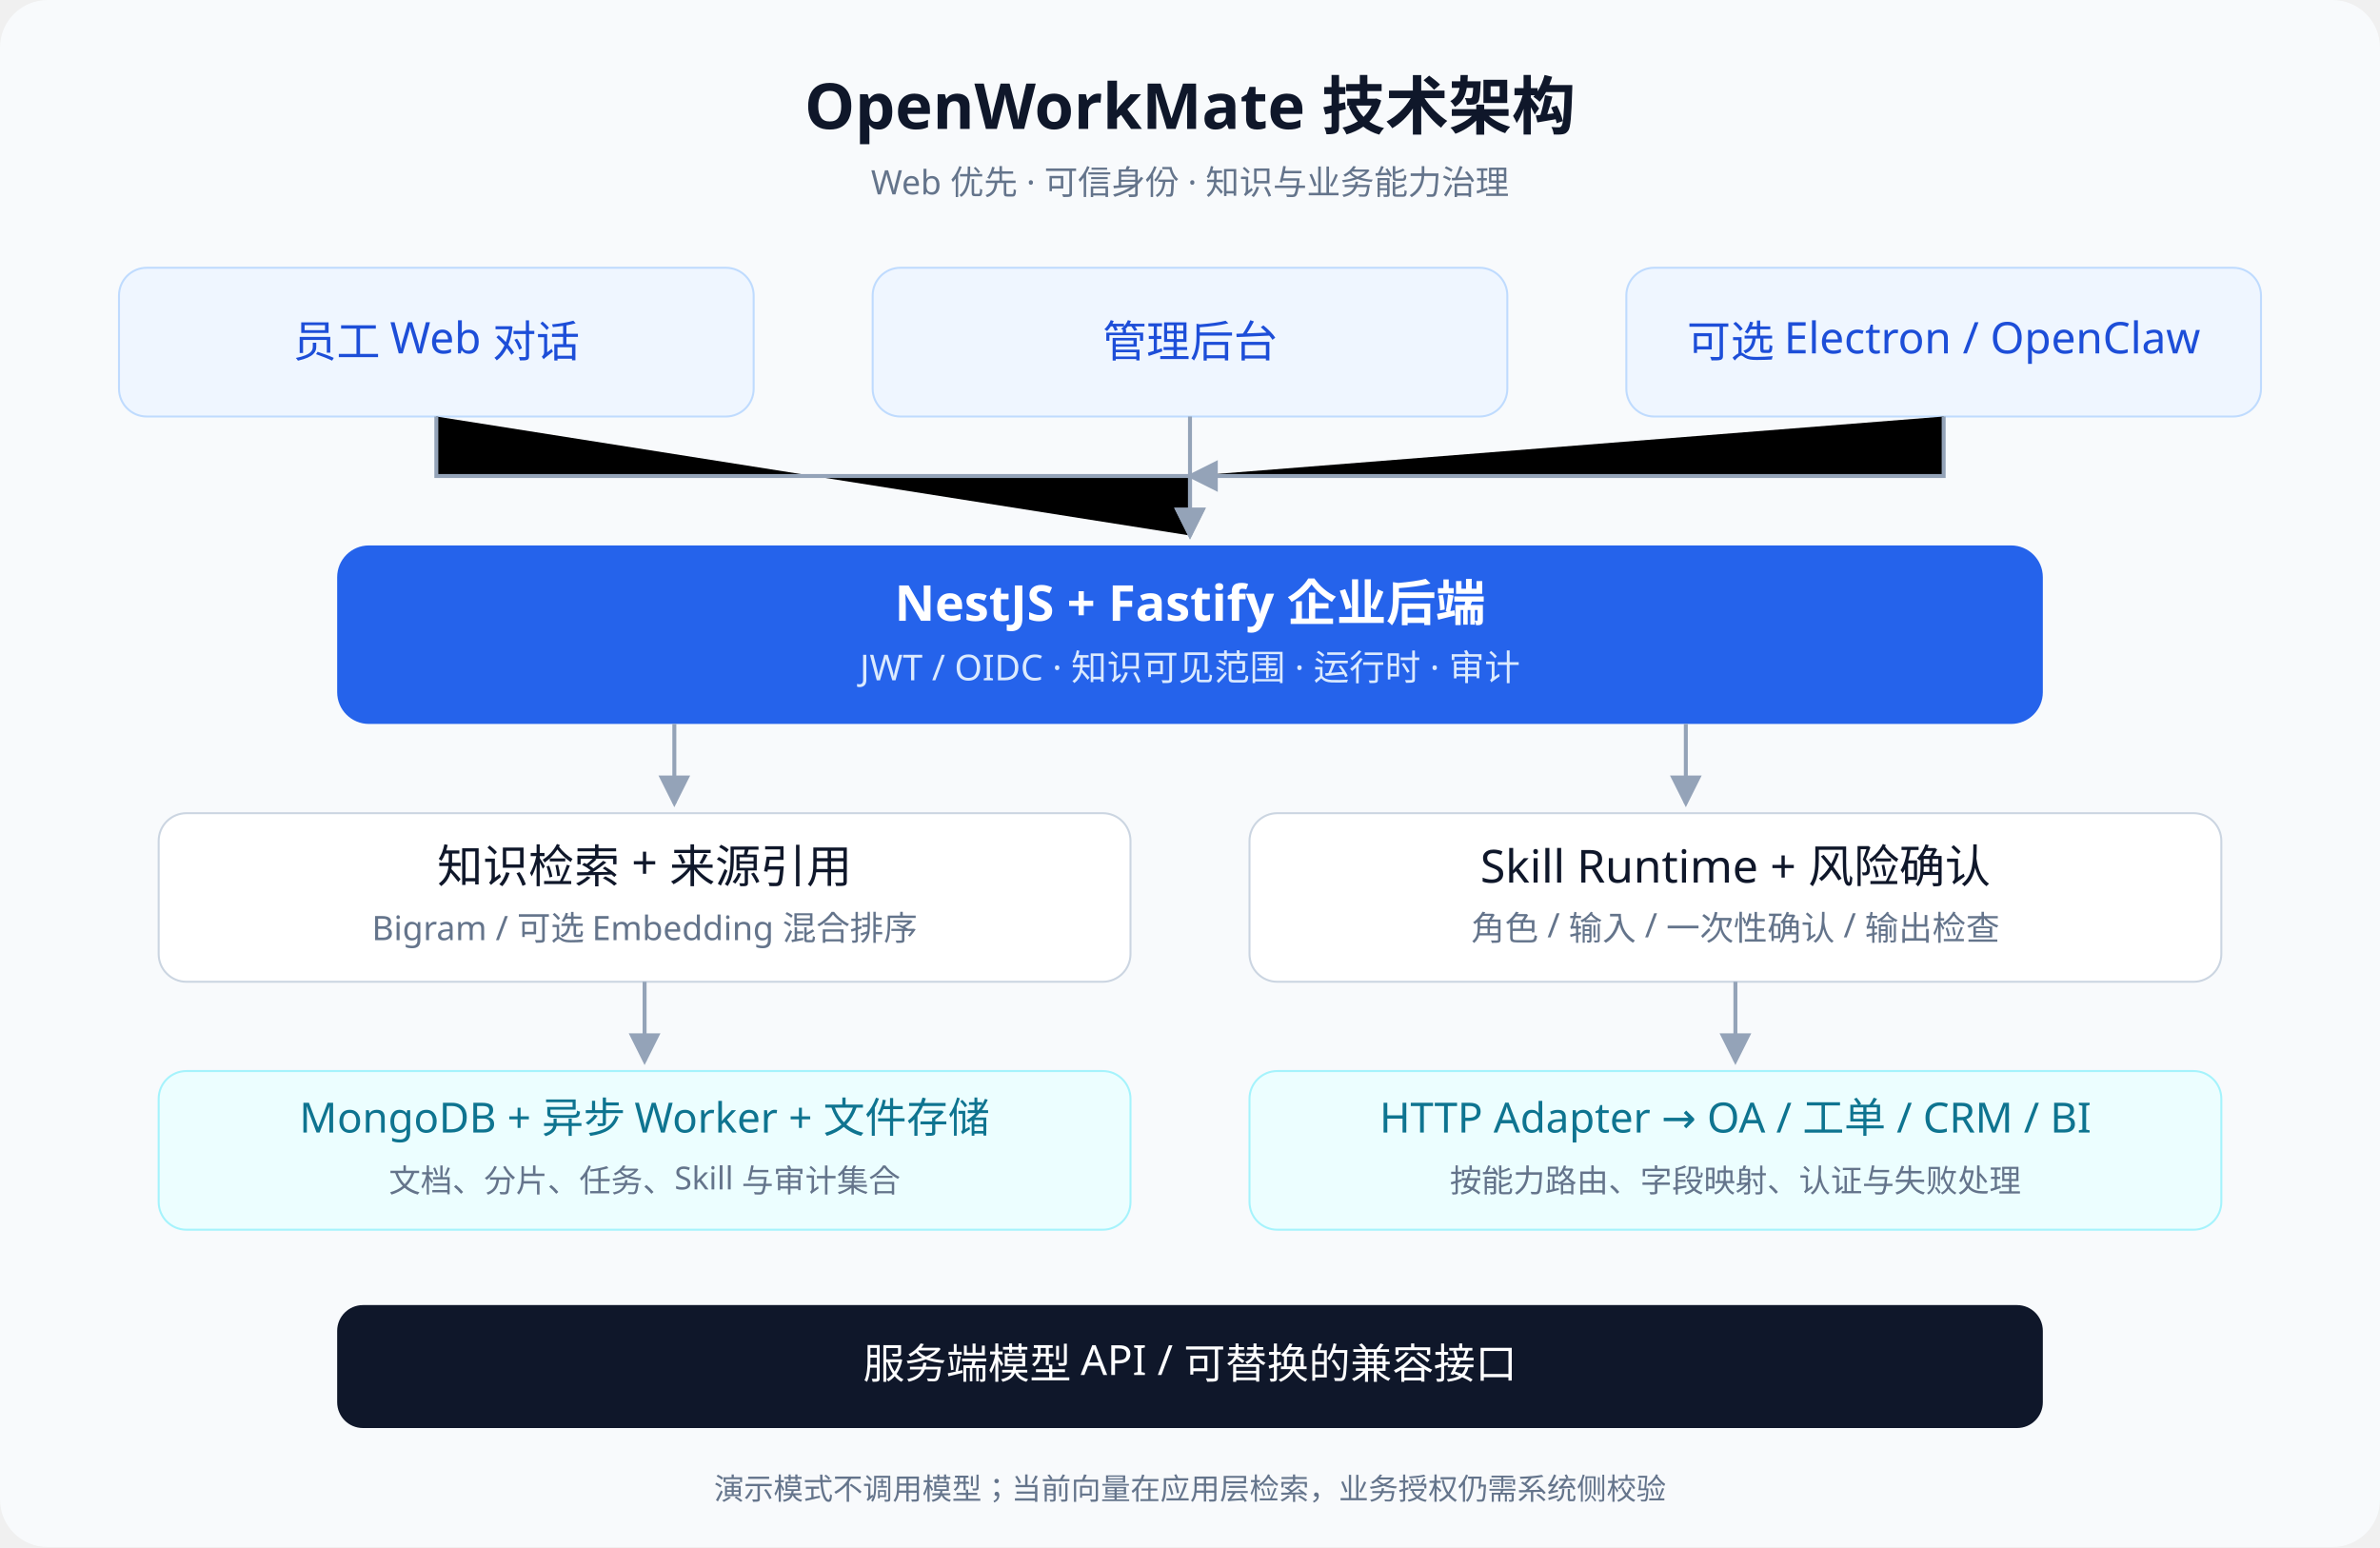
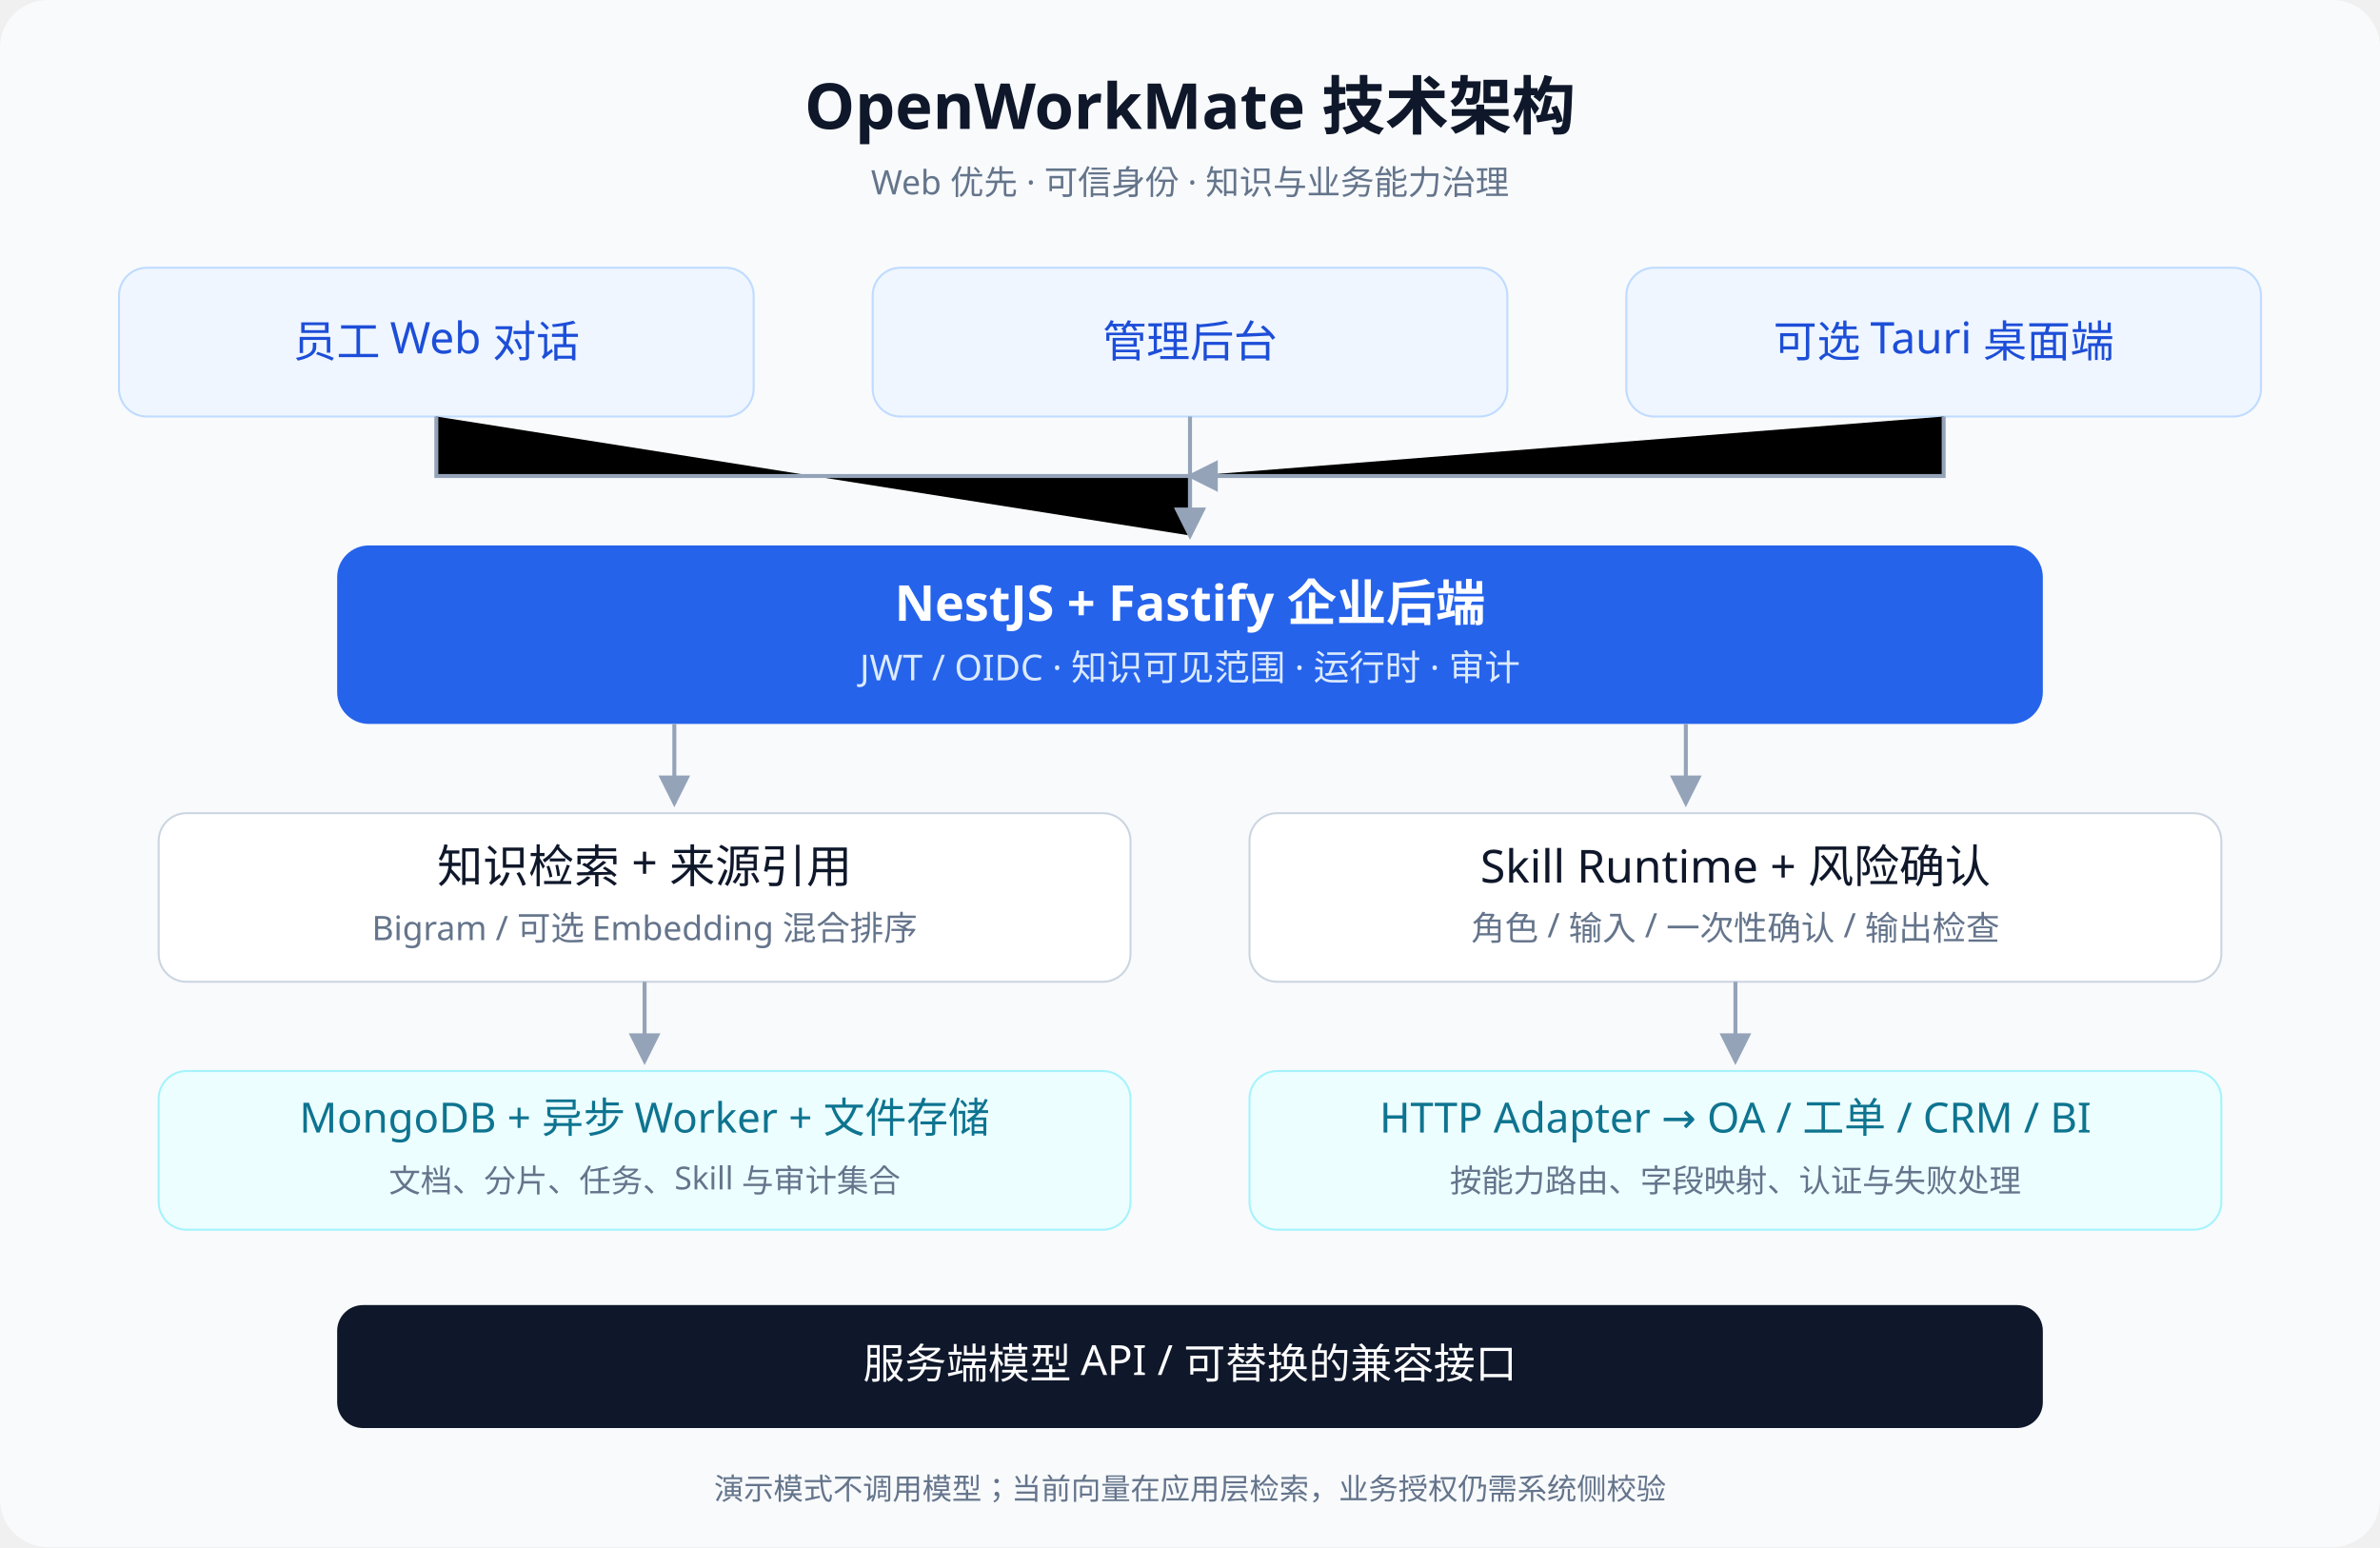
<svg xmlns="http://www.w3.org/2000/svg" width="1200" height="780" viewBox="0 0 1200 780">
  <defs>
    <marker id="arrow" markerWidth="8" markerHeight="8" refX="7" refY="4" orient="auto">
      <path d="M0 0L8 4L0 8" fill="#94a3b8" />
    </marker>
  </defs>
  <rect width="1200" height="780" rx="24" fill="#f8fafc" />
  <g font-family="PingFang SC,Microsoft YaHei,sans-serif" text-anchor="middle">
    <text x="600" y="65" fill="#0f172a" font-size="32" font-weight="700">OpenWorkMate 技术架构</text>
    <text x="600" y="98" fill="#64748b" font-size="17">Web 优先 · 可信身份 · 知识与业务能力治理</text>
    <g fill="#eff6ff" stroke="#bfdbfe">
      <rect x="60" y="135" width="320" height="75" rx="14" />
      <rect x="440" y="135" width="320" height="75" rx="14" />
      <rect x="820" y="135" width="320" height="75" rx="14" />
    </g>
    <g fill="#1d4ed8" font-size="22">
      <text x="220" y="180">员工 Web 对话</text>
      <text x="600" y="180">管理后台</text>
-       <text x="980" y="180">可选 Electron / OpenClaw</text>
+       <text x="980" y="180">可选 Tauri 桌面端</text>
    </g>
    <g stroke="#94a3b8" stroke-width="2" marker-end="url(#arrow)">
      <path d="M220 210v30h380v30" />
      <path d="M600 210v60" />
      <path d="M980 210v30H600" />
    </g>
    <rect x="170" y="275" width="860" height="90" rx="16" fill="#2563eb" />
    <text x="600" y="313" fill="white" font-size="25" font-weight="600">NestJS + Fastify 企业后端</text>
    <text x="600" y="343" fill="#dbeafe" font-size="18">JWT / OIDC · 知识可见范围 · 运行时 · 审计</text>
    <g stroke="#94a3b8" stroke-width="2" marker-end="url(#arrow)">
      <path d="M340 365v40" />
      <path d="M850 365v40" />
    </g>
    <g fill="white" stroke="#cbd5e1">
      <rect x="80" y="410" width="490" height="85" rx="14" />
      <rect x="630" y="410" width="490" height="85" rx="14" />
    </g>
    <g fill="#0f172a" font-size="23">
      <text x="325" y="445">知识检索 + 来源引用</text>
      <text x="875" y="445">Skill Runtime + 风险确认</text>
    </g>
    <g fill="#64748b" font-size="17">
      <text x="325" y="474">Bigram / 可选 Embedding 混合排序</text>
      <text x="875" y="474">角色 / 输入 / 一次性确认 / 输出检查</text>
    </g>
    <g stroke="#94a3b8" stroke-width="2" marker-end="url(#arrow)">
      <path d="M325 495v40" />
      <path d="M875 495v40" />
    </g>
    <g fill="#ecfeff" stroke="#a5f3fc">
      <rect x="80" y="540" width="490" height="80" rx="14" />
      <rect x="630" y="540" width="490" height="80" rx="14" />
    </g>
    <g fill="#0e7490" font-size="21">
      <text x="325" y="571">MongoDB + 异步 Worker + 文件存储</text>
      <text x="875" y="571">HTTP Adapter → OA / 工单 / CRM / BI</text>
    </g>
    <g fill="#64748b" font-size="16">
      <text x="325" y="601">文档、分片、任务、Skill 与审计集合</text>
      <text x="875" y="601">按能力路由、字段映射、认证与失败处理</text>
    </g>
    <rect x="170" y="658" width="860" height="62" rx="13" fill="#0f172a" />
    <text x="600" y="695" fill="white" font-size="21">服务端模型 API / 可替换的兼容接口</text>
    <text x="600" y="756" fill="#64748b" font-size="15">演示模式不调用模型；当前向量在应用层检索，业务授权仍需系统侧校验</text>
  </g>
</svg>
